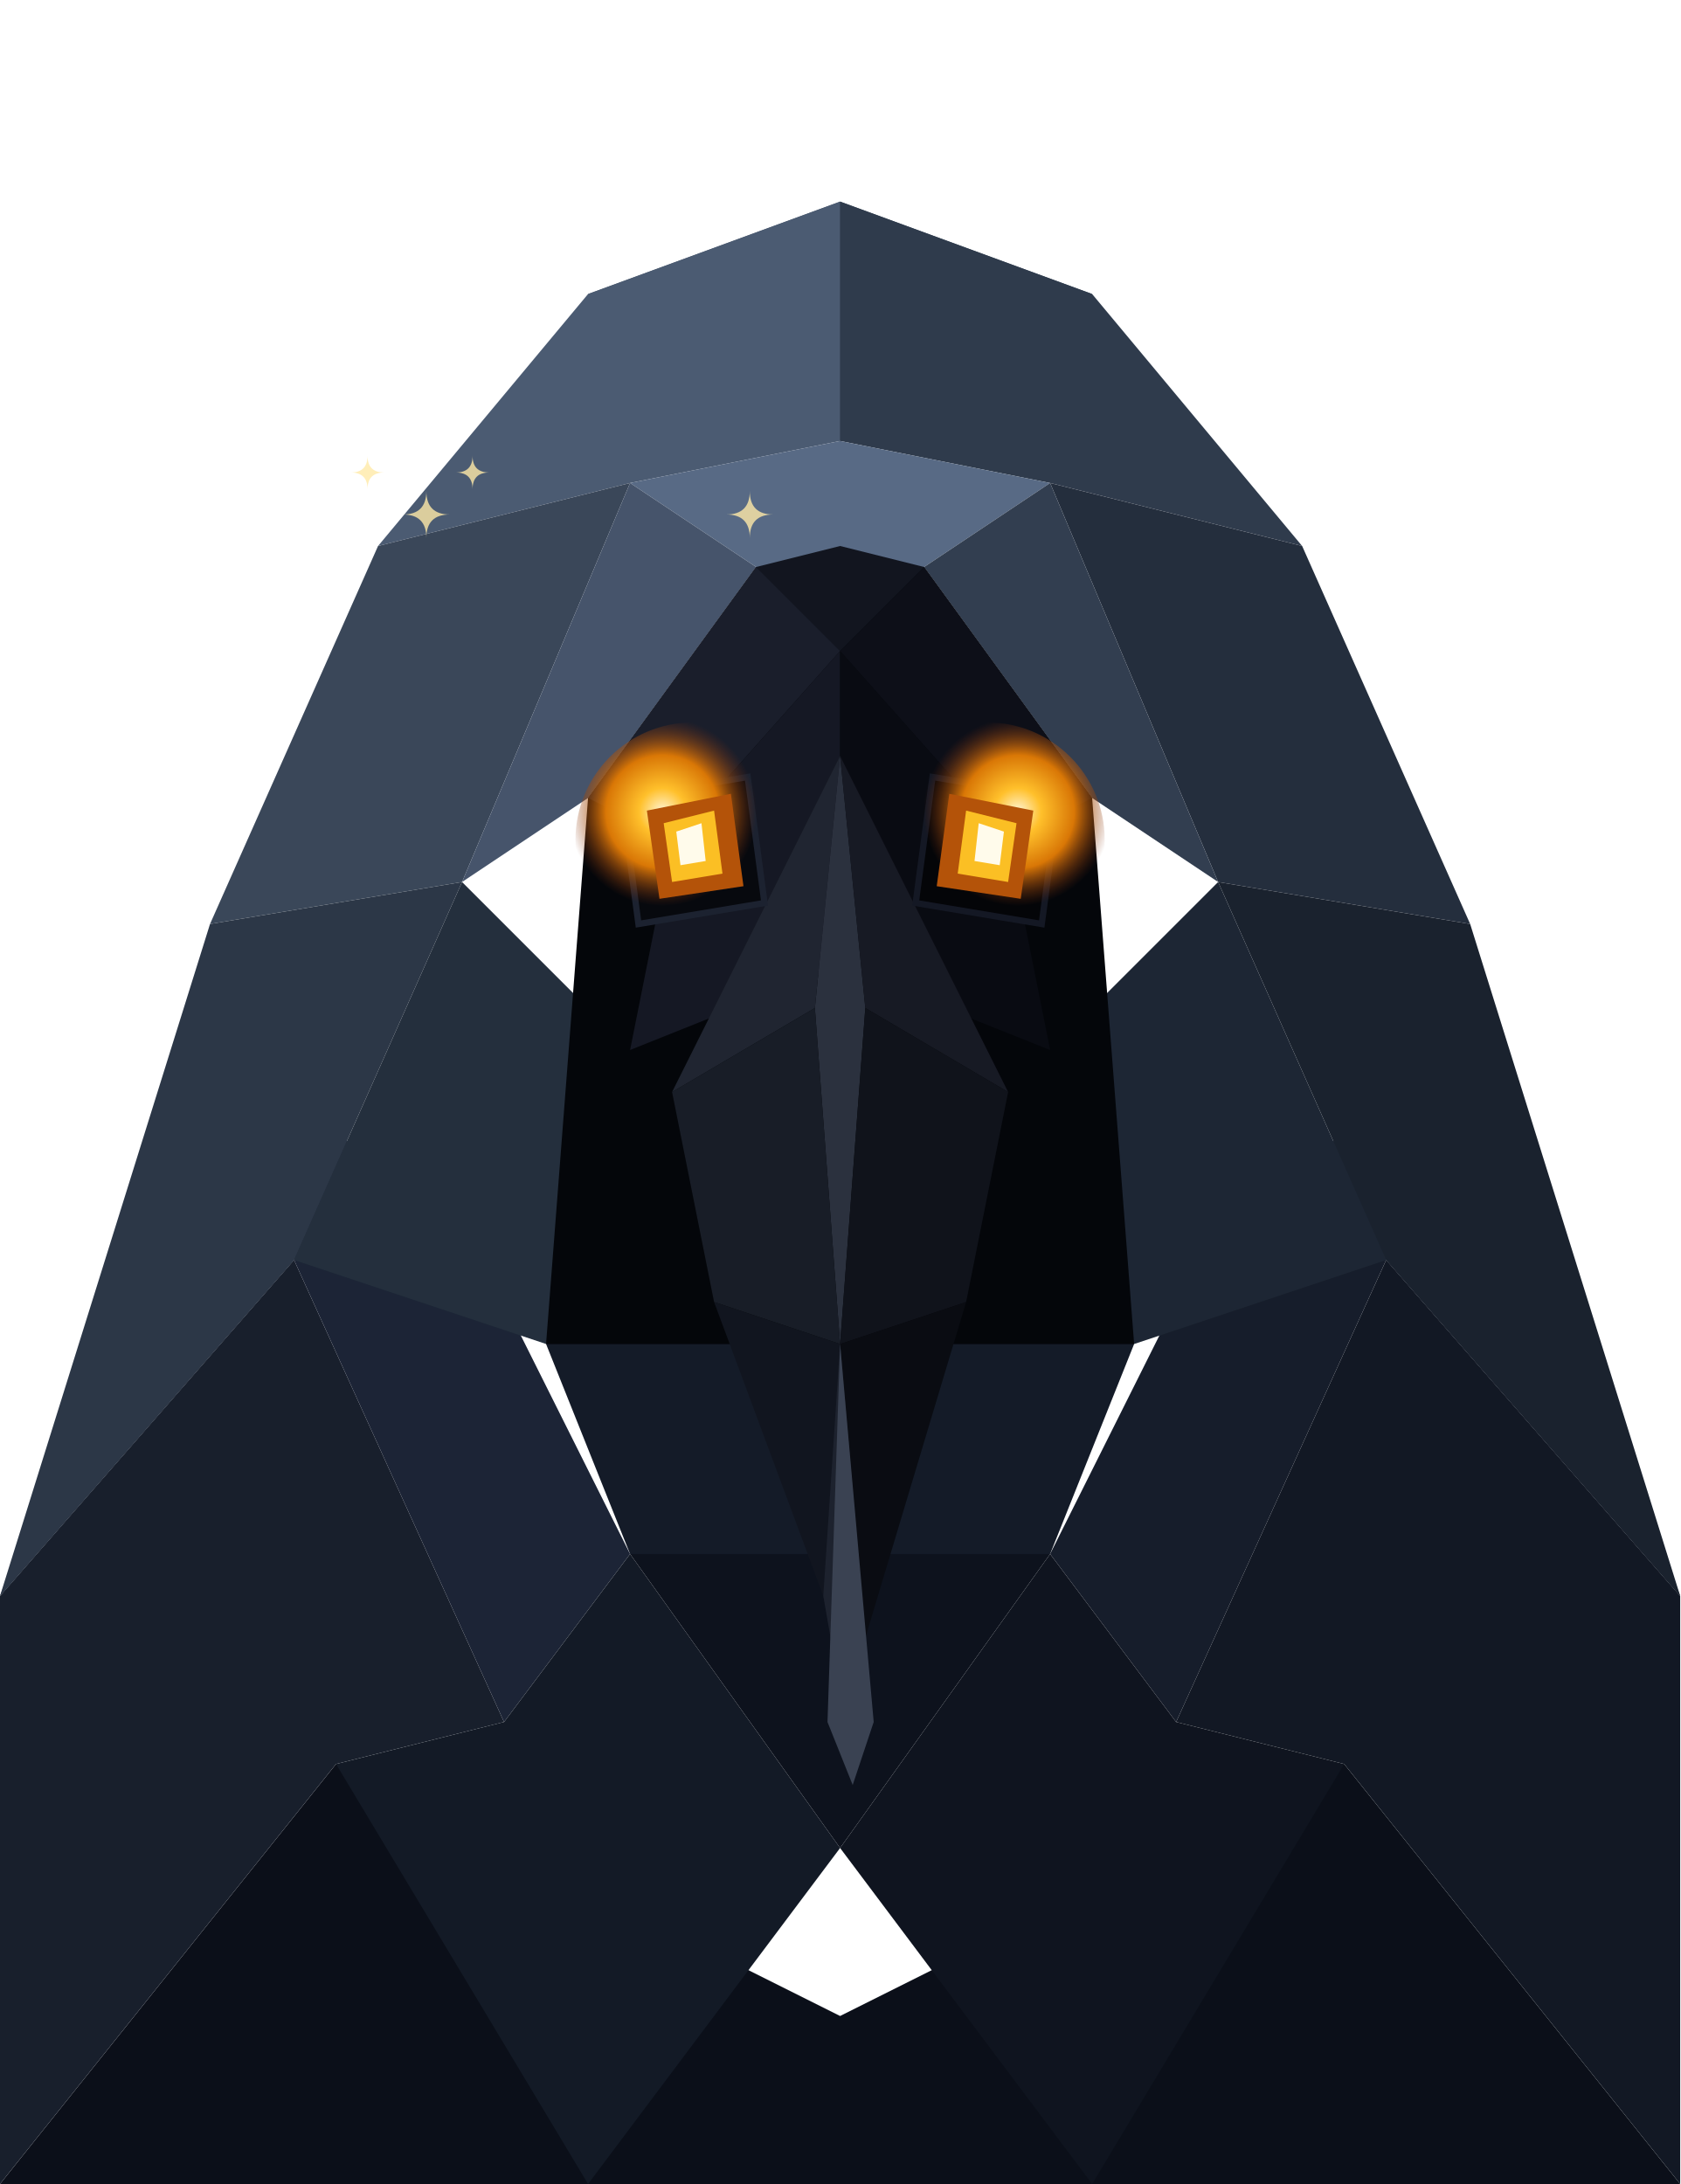
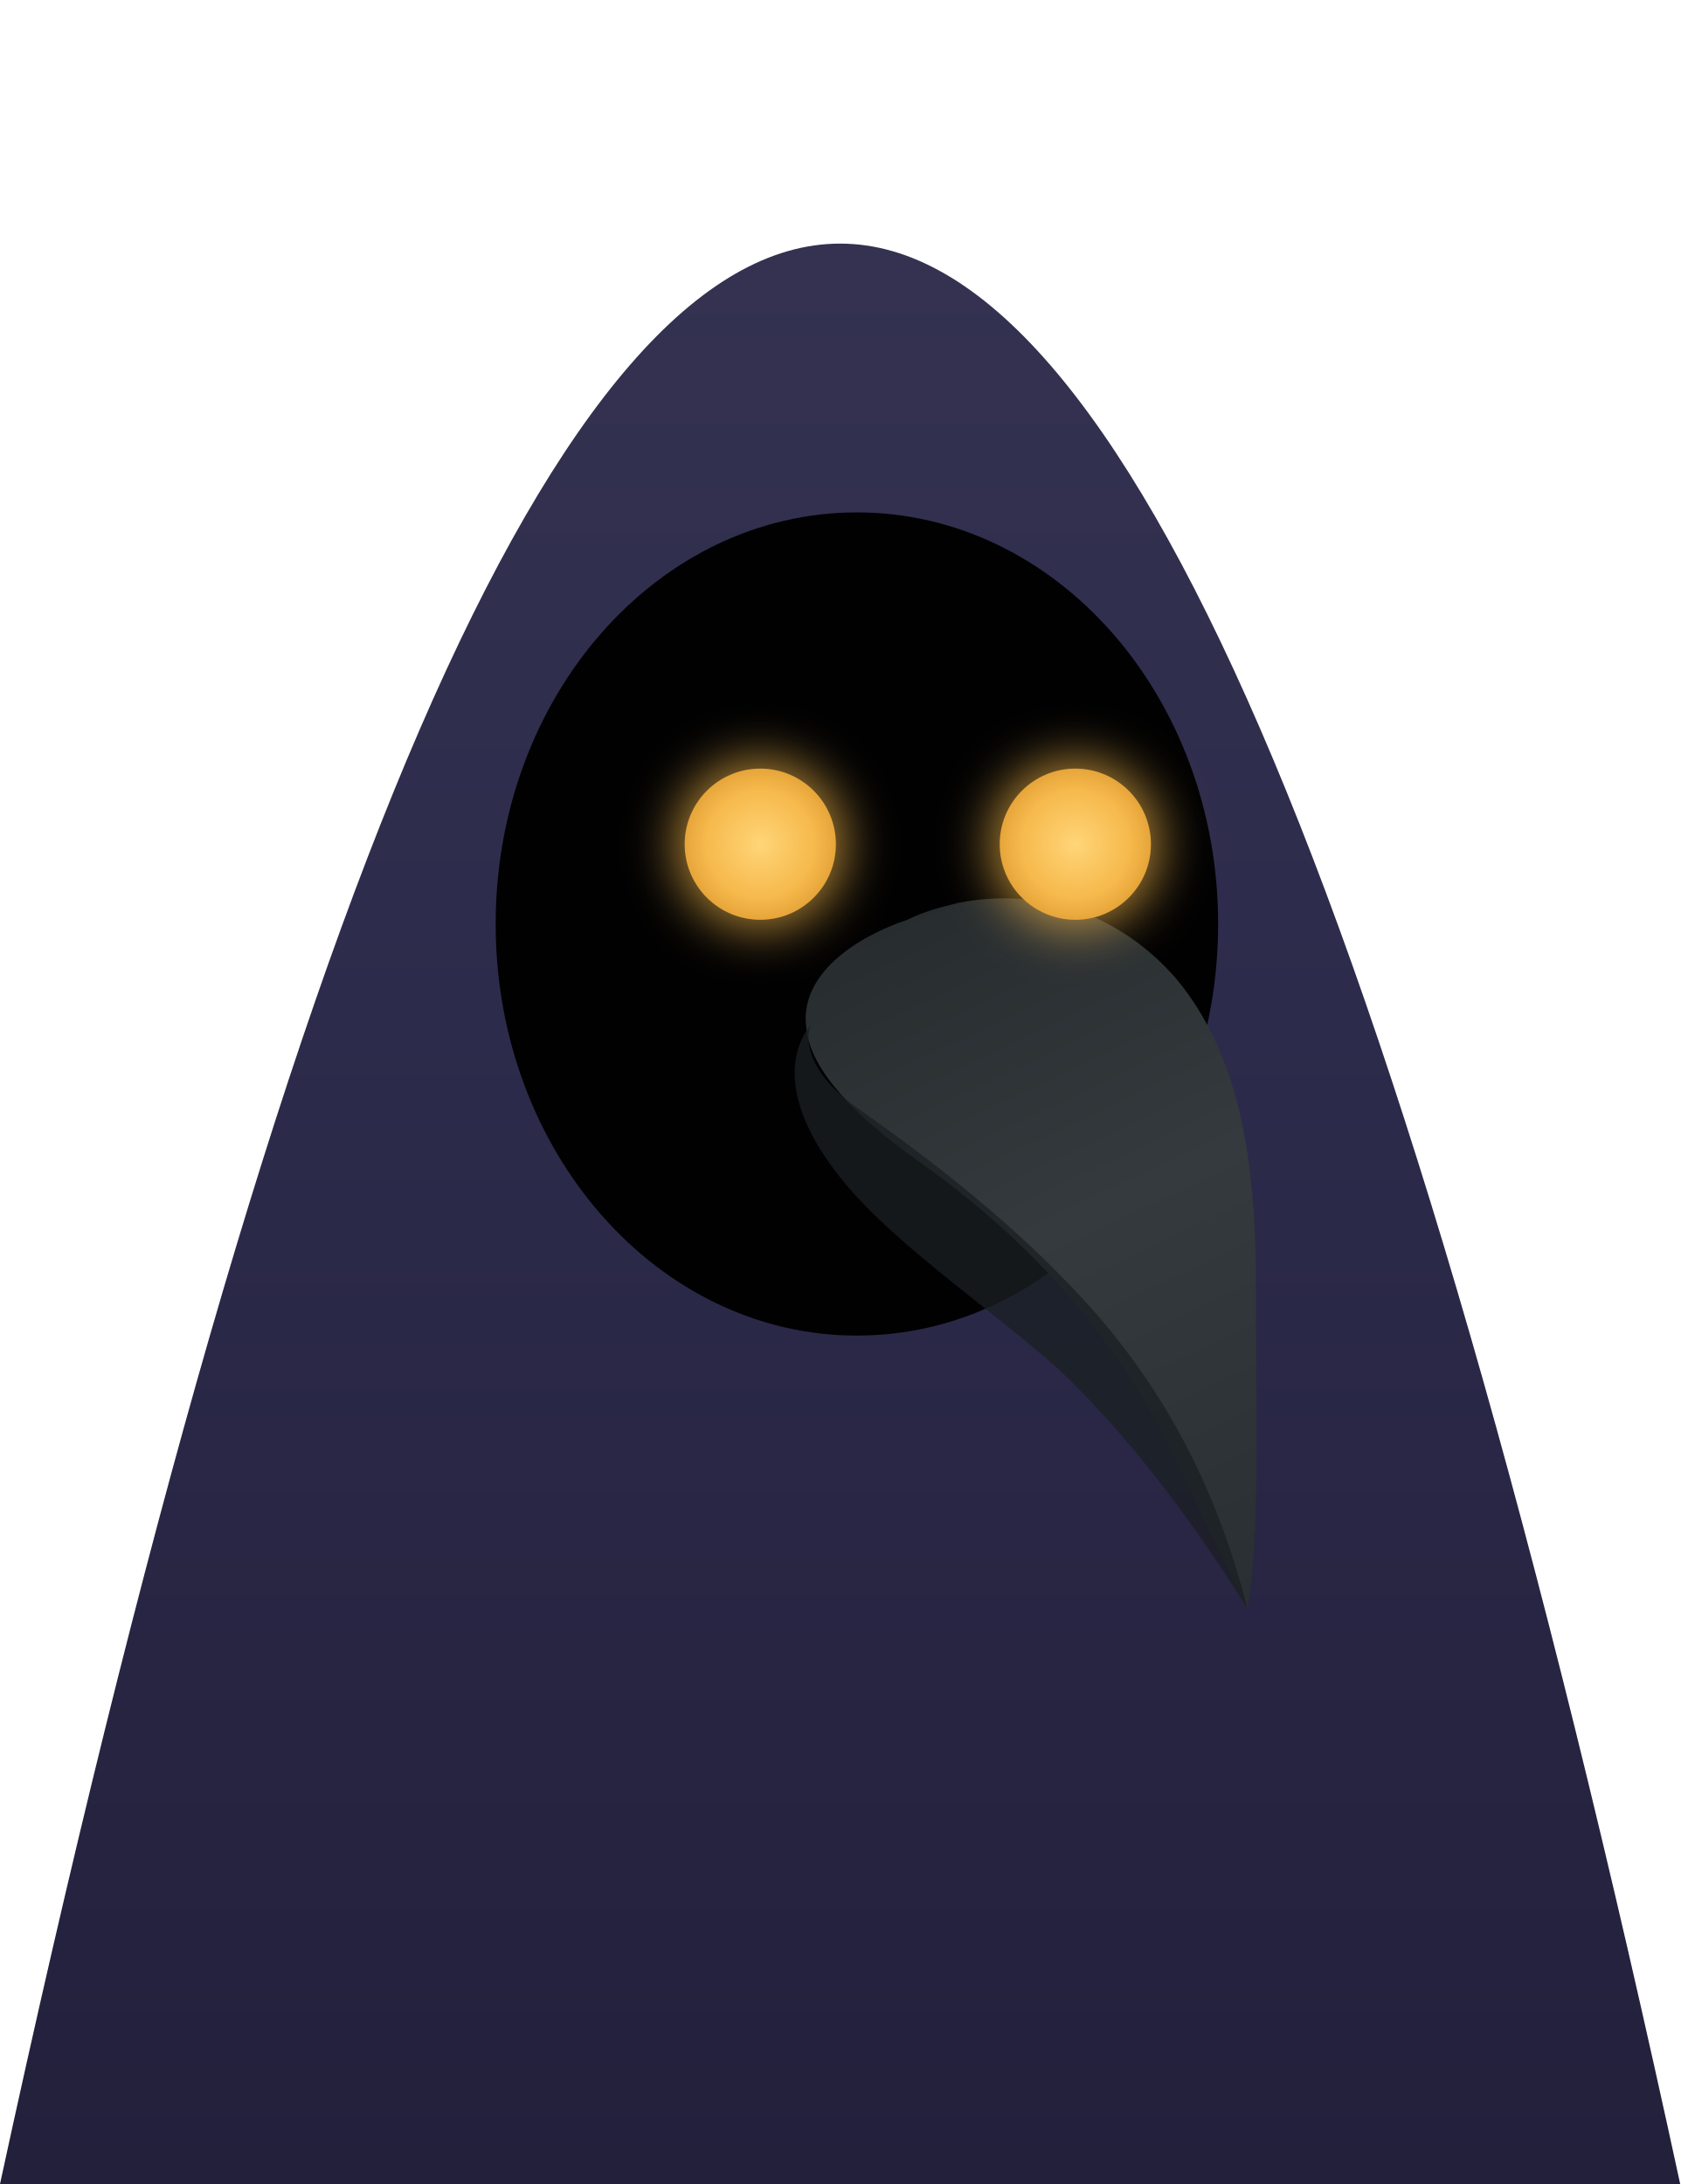
- <svg xmlns="http://www.w3.org/2000/svg" viewBox="0 0 400 520" aria-label="Master Corvus, veiled scholar">
+ <svg xmlns="http://www.w3.org/2000/svg" viewBox="0 0 400 520" role="img" aria-labelledby="title desc">
  <defs>
-     <radialGradient id="eye-glow-left" cx="37%" cy="38%" r="40%">
-       <stop offset="0%" stop-color="#FFF5D6" />
-       <stop offset="25%" stop-color="#FFC02B" />
-       <stop offset="60%" stop-color="#D97706" />
-       <stop offset="100%" stop-color="#7C2D12" stop-opacity="0" />
+     <linearGradient id="cloak" x1="0" y1="0" x2="0" y2="1">
+       <stop offset="0" stop-color="#343250" />
+       <stop offset="0.4" stop-color="#2D2B4B" />
+       <stop offset="1" stop-color="#22203B" />
+     </linearGradient>
+     <linearGradient id="beak" gradientUnits="userSpaceOnUse" x1="210" y1="214" x2="294" y2="392">
+       <stop offset="0" stop-color="#262B2E" />
+       <stop offset="0.45" stop-color="#343A3D" />
+       <stop offset="1" stop-color="#282E31" />
+     </linearGradient>
+     <radialGradient id="eye">
+       <stop offset="0" stop-color="#FFD578" />
+       <stop offset="0.72" stop-color="#F6B94C" />
+       <stop offset="1" stop-color="#E6A53A" />
    </radialGradient>
-     <radialGradient id="eye-glow-right" cx="63%" cy="38%" r="40%">
-       <stop offset="0%" stop-color="#FFF5D6" />
-       <stop offset="25%" stop-color="#FFC02B" />
-       <stop offset="60%" stop-color="#D97706" />
-       <stop offset="100%" stop-color="#7C2D12" stop-opacity="0" />
-     </radialGradient>
-     <g id="sparkle">
-       <path d="M 0,-8 Q 0,0 8,0 Q 0,0 0,8 Q 0,0 -8,0 Q 0,0 0,-8 Z" fill="#FFEAA7" opacity="0.8" />
-     </g>
+     <filter id="eye-glow" x="-150%" y="-150%" width="400%" height="400%">
+       <feGaussianBlur stdDeviation="6" />
+     </filter>
  </defs>
-   <g id="robe">
-     <polygon id="robe-base" points="0,520 80,420 200,480 320,420 400,520" fill="#0B0F19" />
-     <polygon id="robe-left-1" points="0,520 0,380 70,300 120,410 80,420" fill="#181F2C" />
-     <polygon id="robe-left-2" points="0,380 50,250 110,290 70,300" fill="#222B3D" />
-     <polygon id="robe-left-3" points="70,300 110,290 150,370 120,410" fill="#1C2436" />
-     <polygon id="robe-left-4" points="120,410 150,370 200,440 140,520 80,420" fill="#131A26" />
-     <polygon id="robe-right-1" points="400,520 400,380 330,300 280,410 320,420" fill="#121824" />
-     <polygon id="robe-right-2" points="400,380 350,250 290,290 330,300" fill="#1A2232" />
-     <polygon id="robe-right-3" points="330,300 290,290 250,370 280,410" fill="#161D2B" />
-     <polygon id="robe-right-4" points="280,410 250,370 200,440 260,520 320,420" fill="#0F141F" />
-     <polygon id="robe-cowl-1" points="150,370 200,330 250,370 200,440" fill="#0D121D" />
-     <polygon id="robe-cowl-2" points="130,320 200,280 270,320 250,370 150,370" fill="#141B28" />
-     <polygon id="robe-cowl-3" points="160,260 200,230 240,260 270,320 130,320" fill="#0A0E17" />
-   </g>
-   <g id="veil">
-     <polygon id="veil-top-peak" points="200,48 260,70 200,105 140,70" fill="#3D4B5E" />
-     <polygon id="veil-top-left" points="200,48 140,70 90,130 150,115 200,105" fill="#4B5B72" />
-     <polygon id="veil-top-right" points="200,48 260,70 310,130 250,115 200,105" fill="#2F3B4C" />
-     <polygon id="veil-side-l1" points="90,130 50,220 110,210 150,115" fill="#3A4759" />
-     <polygon id="veil-side-l2" points="50,220 0,380 70,300 110,210" fill="#2C3747" />
-     <polygon id="veil-drape-l3" points="110,210 70,300 130,320 160,260" fill="#242F3D" />
-     <polygon id="veil-side-r1" points="310,130 350,220 290,210 250,115" fill="#242E3D" />
-     <polygon id="veil-side-r2" points="350,220 400,380 330,300 290,210" fill="#1A222E" />
-     <polygon id="veil-drape-r3" points="290,210 330,300 270,320 240,260" fill="#1D2634" />
-     <polygon id="veil-rim-top" points="150,115 200,105 250,115 220,135 180,135" fill="#586A85" />
-     <polygon id="veil-rim-left" points="150,115 180,135 140,190 110,210" fill="#46546B" />
-     <polygon id="veil-rim-right" points="250,115 220,135 260,190 290,210" fill="#323E50" />
-   </g>
-   <g id="mask">
-     <polygon id="face-shadow-bg" points="140,190 180,135 220,135 260,190 270,320 130,320" fill="#04060A" />
-     <polygon id="mask-forehead-c" points="180,135 200,130 220,135 200,155" fill="#12151F" />
-     <polygon id="mask-brow-l" points="140,190 180,135 200,155 160,200" fill="#1A1E2B" />
-     <polygon id="mask-brow-r" points="260,190 220,135 200,155 240,200" fill="#0D0F18" />
-     <polygon id="mask-cheek-l" points="160,200 200,155 200,230 150,250" fill="#151824" />
-     <polygon id="mask-cheek-r" points="240,200 200,155 200,230 250,250" fill="#090B12" />
-   </g>
-   <g id="beak">
-     <polygon id="beak-bridge-top" points="200,180 206,240 200,320 194,240" fill="#2B313E" />
-     <polygon id="beak-left-upper" points="200,180 194,240 160,260" fill="#202531" />
-     <polygon id="beak-left-mid" points="194,240 200,320 170,310 160,260" fill="#181D27" />
-     <polygon id="beak-left-lower" points="200,320 206,390 196,380 170,310" fill="#11151F" />
-     <polygon id="beak-left-tip" points="200,320 203,420 196,380" fill="#1D222E" />
-     <polygon id="beak-right-upper" points="200,180 206,240 240,260" fill="#171A24" />
-     <polygon id="beak-right-mid" points="206,240 200,320 230,310 240,260" fill="#10131B" />
-     <polygon id="beak-right-lower" points="200,320 206,390 230,310" fill="#0A0C12" />
-     <polygon id="beak-right-tip" points="200,320 203,420 206,390" fill="#0F1219" />
-     <polygon id="beak-point" points="200,320 208,410 203,425 197,410" fill="#3A4252" />
-   </g>
-   <g id="eye-sockets">
-     <polygon id="socket-left" points="148,190 178,185 182,215 152,220" fill="#07090E" stroke="#1C2230" stroke-width="1.5" />
-     <polygon id="socket-right" points="222,185 252,190 248,220 218,215" fill="#040508" stroke="#141824" stroke-width="1.5" />
-   </g>
-   <g id="pupils-glints">
-     <circle id="eye-glow-l-bg" cx="165" cy="200" r="28" fill="url(#eye-glow-left)" />
-     <polygon id="eye-socket-inner-l" points="154,193 174,189 177,211 157,214" fill="#B45309" />
-     <polygon id="pupil-left-core" points="158,196 170,193 172,208 160,210" fill="#FBBF24" />
-     <polygon id="pupil-left-center" points="161,198 167,196 168,205 162,206" fill="#FFFBEB" />
-     <circle id="eye-glow-r-bg" cx="235" cy="200" r="28" fill="url(#eye-glow-right)" />
-     <polygon id="eye-socket-inner-r" points="226,189 246,193 243,214 223,211" fill="#B45309" />
-     <polygon id="pupil-right-core" points="230,193 242,196 240,210 228,208" fill="#FBBF24" />
-     <polygon id="pupil-right-center" points="233,196 239,198 238,206 232,205" fill="#FFFBEB" />
-     <use href="#sparkle" x="145" y="175" transform="scale(0.7)" />
-     <use href="#sparkle" x="255" y="175" transform="scale(0.7)" />
-     <use href="#sparkle" x="175" y="225" transform="scale(0.5)" />
-     <use href="#sparkle" x="225" y="225" transform="scale(0.5)" />
-     <use href="#sparkle" x="340" y="460" transform="scale(1.2)" />
+   <path d="M200 58 Q100 58 0 520 H400 Q300 58 200 58 Z" fill="url(#cloak)" />
+   <ellipse cx="204" cy="220" rx="86" ry="98" fill="#010102" />
+   <path d="M228 215 C248 211 267 218 280 233 C295 251 299 276 299 306 C299 338 300 366 297 383 C285 359 278 341 267 325 C252 303 235 288 218 276 C204 266 193 255 192 245 C190 232 204 223 216 219 C220 217 224 216 228 215 Z" fill="url(#beak)" />
+   <path d="M193 244 C186 253 189 266 199 279 C211 295 234 310 252 326 C270 343 285 364 297 383 C290 356 279 334 262 314 C243 292 220 275 203 263 C195 257 191 250 193 244 Z" fill="#1A1F22" opacity="0.78" />
+   <g>
+     <circle cx="181" cy="201" r="20" fill="#F6B94C" opacity="0.72" filter="url(#eye-glow)" />
+     <circle cx="181" cy="201" r="18" fill="url(#eye)" />
+     <circle cx="256" cy="201" r="20" fill="#F6B94C" opacity="0.72" filter="url(#eye-glow)" />
+     <circle cx="256" cy="201" r="18" fill="url(#eye)" />
  </g>
</svg>
